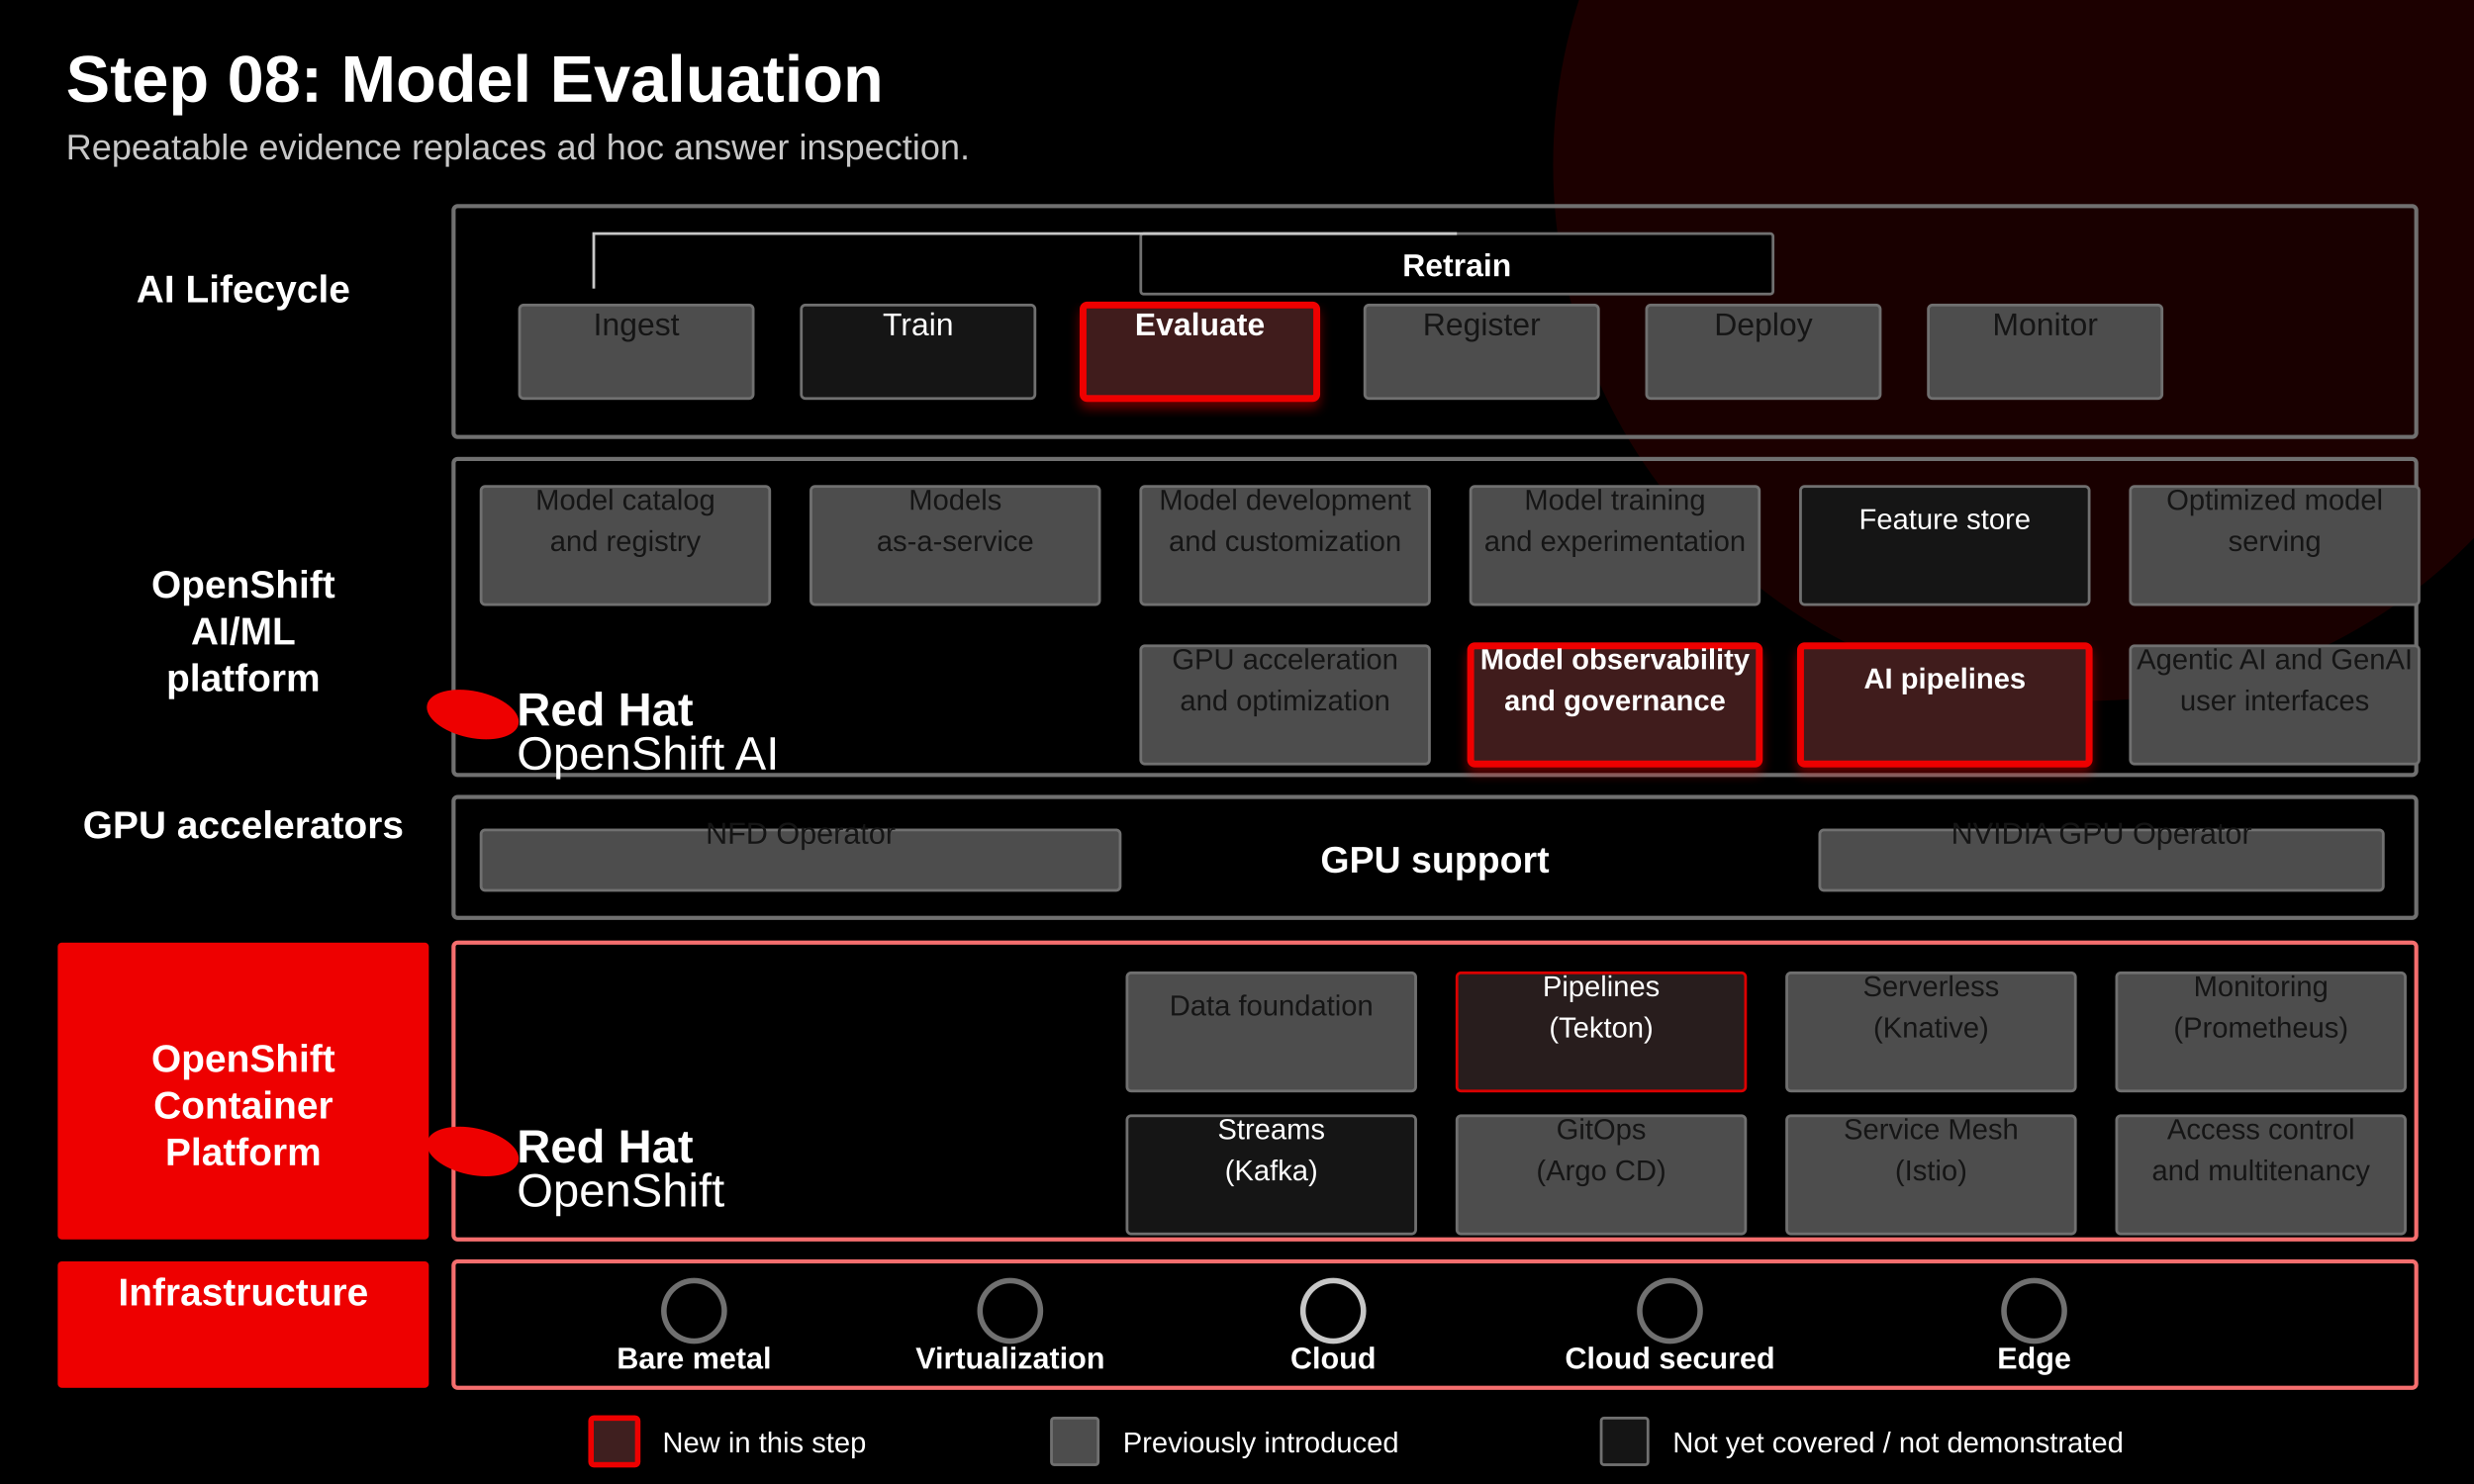
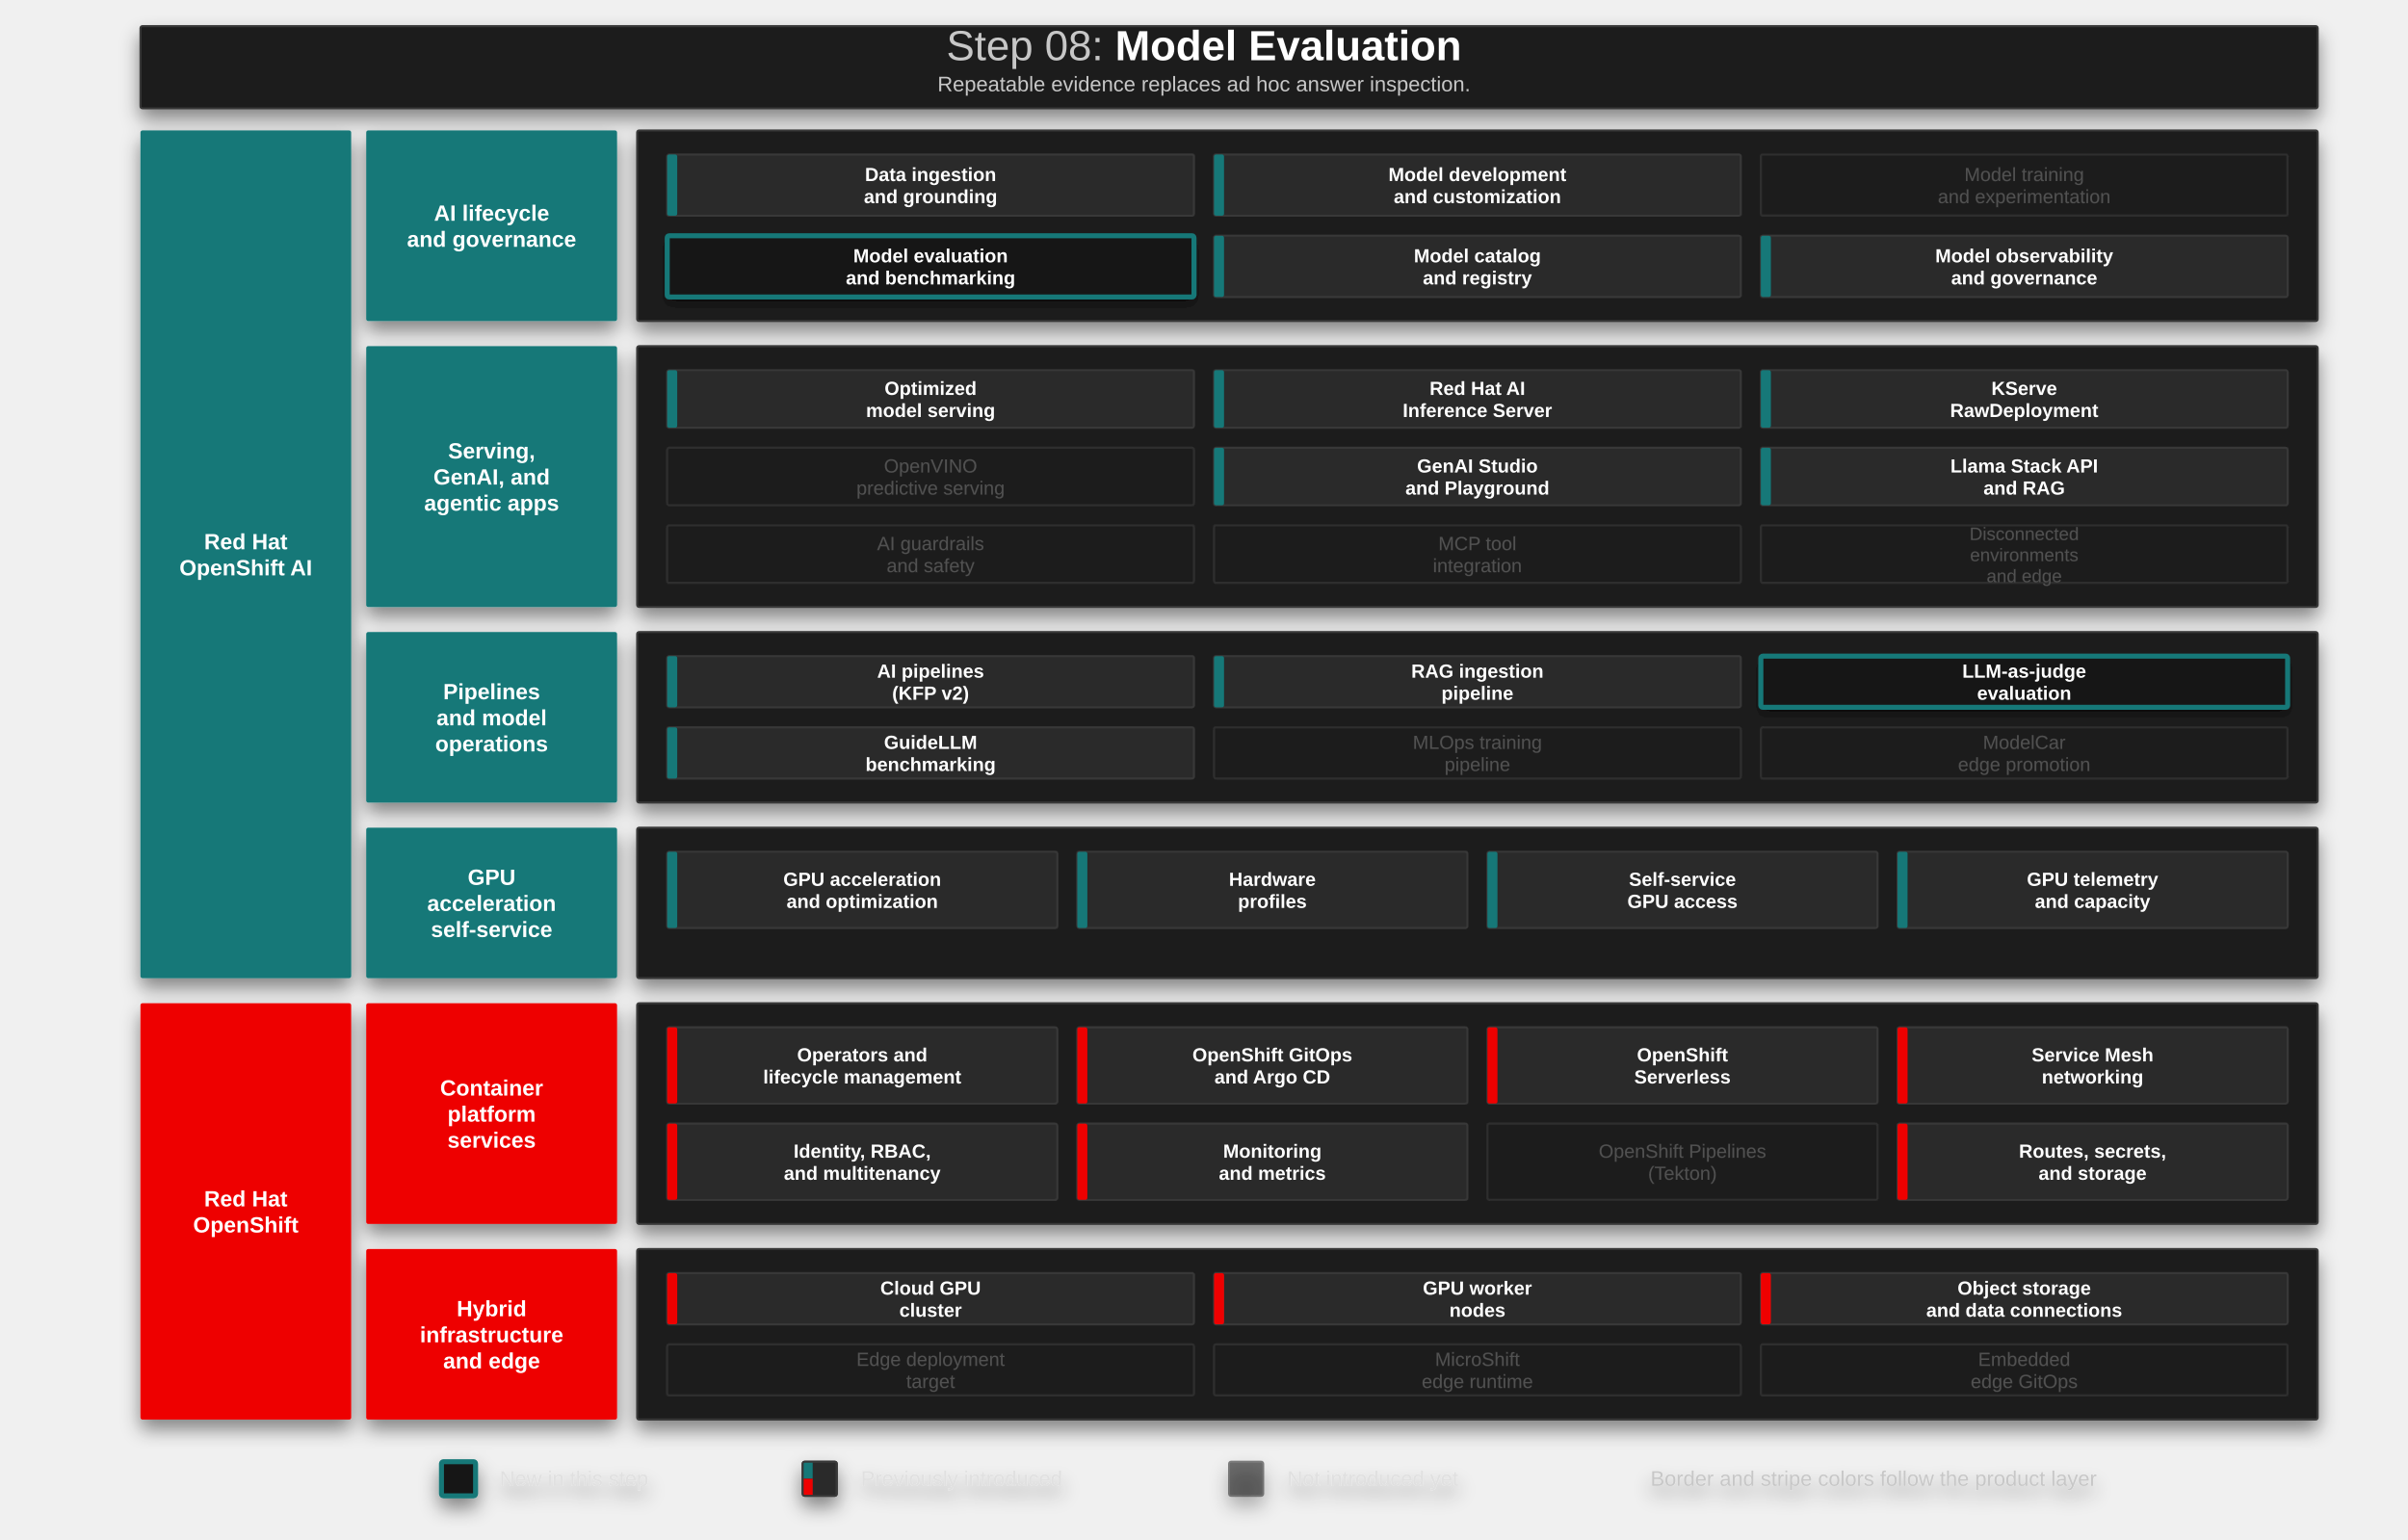
- <svg xmlns="http://www.w3.org/2000/svg" width="1800" height="1080" viewBox="0 0 1800 1080" role="img" aria-labelledby="title desc">
+ <svg xmlns="http://www.w3.org/2000/svg" width="2400" height="1535" viewBox="0 0 2400 1535" role="img" aria-labelledby="title desc">
+   <style>.display{font-family:'Red Hat Display','Arial',sans-serif}.body{font-family:'Red Hat Text','Arial',sans-serif}</style>
  <defs>
-     <filter id="shadow" x="-10%" y="-10%" width="120%" height="130%">
-       <feDropShadow dx="0" dy="5" stdDeviation="4" flood-color="#ee0000" flood-opacity=".42" />
+     <filter id="lift" x="-20%" y="-20%" width="140%" height="140%">
+       <feDropShadow dx="0" dy="6" stdDeviation="5" flood-color="#000" flood-opacity="0.55" />
    </filter>
-     <style>
-       .heading { font-family: "Red Hat Display", "Red Hat Text", Arial, sans-serif; }
-       .mono { font-family: "Red Hat Mono", monospace; }
-     </style>
+     <filter id="panelShadow" x="-8%" y="-8%" width="116%" height="116%">
+       <feDropShadow dx="0" dy="10" stdDeviation="9" flood-color="#000" flood-opacity="0.45" />
+     </filter>
  </defs>
-   <rect width="1800" height="1080" fill="#000000" />
-   <circle cx="1520" cy="120" r="390" fill="#ee0000" opacity=".12" />
-   <text x="48" y="74" class="heading" font-size="48" font-weight="800" fill="#ffffff">Step 08: Model Evaluation</text>
-   <text x="48" y="116" font-family="Red Hat Text, Arial, sans-serif" font-size="26" font-weight="500" fill="#c7c7c7">Repeatable evidence replaces ad hoc answer inspection.</text>
-   <rect x="42" y="150" width="270" height="168" rx="3" fill="#000000" />
-   <text x="177" y="220.0" text-anchor="middle" font-family="Red Hat Text, Arial, sans-serif" font-size="28" font-weight="800" fill="#ffffff">AI Lifecycle</text>
-   <rect x="330" y="150" width="1428" height="168" rx="3" fill="#000000" fill-opacity=".12" stroke="#707070" stroke-width="3" />
-   <rect x="378" y="222" width="170" height="68" rx="3" fill="#4d4d4d" stroke="#707070" stroke-width="2" />
-   <text x="463.0" y="244.0" text-anchor="middle" font-family="Red Hat Text, Arial, sans-serif" font-size="23" font-weight="500" fill="#151515">Ingest</text>
-   <rect x="583" y="222" width="170" height="68" rx="3" fill="#151515" stroke="#707070" stroke-width="2" />
-   <text x="668.0" y="244.0" text-anchor="middle" font-family="Red Hat Text, Arial, sans-serif" font-size="23" font-weight="500" fill="#ffffff">Train</text>
-   <rect x="788" y="222" width="170" height="68" rx="3" fill="#3f1f1f" stroke="#ee0000" stroke-width="5" filter="url(#shadow)" />
-   <text x="873.0" y="244.0" text-anchor="middle" font-family="Red Hat Text, Arial, sans-serif" font-size="23" font-weight="700" fill="#ffffff">Evaluate</text>
-   <rect x="993" y="222" width="170" height="68" rx="3" fill="#4d4d4d" stroke="#707070" stroke-width="2" />
-   <text x="1078.0" y="244.0" text-anchor="middle" font-family="Red Hat Text, Arial, sans-serif" font-size="23" font-weight="500" fill="#151515">Register</text>
-   <rect x="1198" y="222" width="170" height="68" rx="3" fill="#4d4d4d" stroke="#707070" stroke-width="2" />
-   <text x="1283.0" y="244.0" text-anchor="middle" font-family="Red Hat Text, Arial, sans-serif" font-size="23" font-weight="500" fill="#151515">Deploy</text>
-   <rect x="1403" y="222" width="170" height="68" rx="3" fill="#4d4d4d" stroke="#707070" stroke-width="2" />
-   <text x="1488.0" y="244.0" text-anchor="middle" font-family="Red Hat Text, Arial, sans-serif" font-size="23" font-weight="500" fill="#151515">Monitor</text>
-   <rect x="830" y="170" width="460" height="44" rx="2" fill="#000000" stroke="#707070" stroke-width="2" />
-   <text x="1060" y="201" text-anchor="middle" font-family="Red Hat Text, Arial, sans-serif" font-size="23" font-weight="800" fill="#ffffff">Retrain</text>
-   <path d="M1060 170 L432 170 L432 210" fill="none" stroke="#c7c7c7" stroke-width="2" />
-   <rect x="42" y="334" width="270" height="230" rx="3" fill="#000000" />
-   <text x="177" y="435.0" text-anchor="middle" font-family="Red Hat Text, Arial, sans-serif" font-size="28" font-weight="800" fill="#ffffff">OpenShift</text>
-   <text x="177" y="469.0" text-anchor="middle" font-family="Red Hat Text, Arial, sans-serif" font-size="28" font-weight="800" fill="#ffffff">AI/ML</text>
-   <text x="177" y="503.0" text-anchor="middle" font-family="Red Hat Text, Arial, sans-serif" font-size="28" font-weight="800" fill="#ffffff">platform</text>
-   <rect x="330" y="334" width="1428" height="230" rx="3" fill="#000000" fill-opacity=".12" stroke="#707070" stroke-width="3" />
-   <rect x="350" y="354" width="210" height="86" rx="3" fill="#4d4d4d" stroke="#707070" stroke-width="2" />
-   <text x="455.0" y="371.0" text-anchor="middle" font-family="Red Hat Text, Arial, sans-serif" font-size="21" font-weight="500" fill="#151515">Model catalog</text>
-   <text x="455.0" y="401.0" text-anchor="middle" font-family="Red Hat Text, Arial, sans-serif" font-size="21" font-weight="500" fill="#151515">and registry</text>
-   <rect x="590" y="354" width="210" height="86" rx="3" fill="#4d4d4d" stroke="#707070" stroke-width="2" />
-   <text x="695.0" y="371.0" text-anchor="middle" font-family="Red Hat Text, Arial, sans-serif" font-size="21" font-weight="500" fill="#151515">Models</text>
-   <text x="695.0" y="401.0" text-anchor="middle" font-family="Red Hat Text, Arial, sans-serif" font-size="21" font-weight="500" fill="#151515">as-a-service</text>
-   <rect x="830" y="354" width="210" height="86" rx="3" fill="#4d4d4d" stroke="#707070" stroke-width="2" />
-   <text x="935.0" y="371.0" text-anchor="middle" font-family="Red Hat Text, Arial, sans-serif" font-size="21" font-weight="500" fill="#151515">Model development</text>
-   <text x="935.0" y="401.0" text-anchor="middle" font-family="Red Hat Text, Arial, sans-serif" font-size="21" font-weight="500" fill="#151515">and customization</text>
-   <rect x="1070" y="354" width="210" height="86" rx="3" fill="#4d4d4d" stroke="#707070" stroke-width="2" />
-   <text x="1175.0" y="371.0" text-anchor="middle" font-family="Red Hat Text, Arial, sans-serif" font-size="21" font-weight="500" fill="#151515">Model training</text>
-   <text x="1175.0" y="401.0" text-anchor="middle" font-family="Red Hat Text, Arial, sans-serif" font-size="21" font-weight="500" fill="#151515">and experimentation</text>
-   <rect x="1310" y="354" width="210" height="86" rx="3" fill="#151515" stroke="#707070" stroke-width="2" />
-   <text x="1415.0" y="385.0" text-anchor="middle" font-family="Red Hat Text, Arial, sans-serif" font-size="21" font-weight="500" fill="#ffffff">Feature store</text>
-   <rect x="1550" y="354" width="210" height="86" rx="3" fill="#4d4d4d" stroke="#707070" stroke-width="2" />
-   <text x="1655.0" y="371.0" text-anchor="middle" font-family="Red Hat Text, Arial, sans-serif" font-size="21" font-weight="500" fill="#151515">Optimized model</text>
-   <text x="1655.0" y="401.0" text-anchor="middle" font-family="Red Hat Text, Arial, sans-serif" font-size="21" font-weight="500" fill="#151515">serving</text>
-   <rect x="830" y="470" width="210" height="86" rx="3" fill="#4d4d4d" stroke="#707070" stroke-width="2" />
-   <text x="935.0" y="487.0" text-anchor="middle" font-family="Red Hat Text, Arial, sans-serif" font-size="21" font-weight="500" fill="#151515">GPU acceleration</text>
-   <text x="935.0" y="517.0" text-anchor="middle" font-family="Red Hat Text, Arial, sans-serif" font-size="21" font-weight="500" fill="#151515">and optimization</text>
-   <rect x="1070" y="470" width="210" height="86" rx="3" fill="#3f1f1f" stroke="#ee0000" stroke-width="5" filter="url(#shadow)" />
-   <text x="1175.0" y="487.0" text-anchor="middle" font-family="Red Hat Text, Arial, sans-serif" font-size="21" font-weight="700" fill="#ffffff">Model observability</text>
-   <text x="1175.0" y="517.0" text-anchor="middle" font-family="Red Hat Text, Arial, sans-serif" font-size="21" font-weight="700" fill="#ffffff">and governance</text>
-   <rect x="1310" y="470" width="210" height="86" rx="3" fill="#3f1f1f" stroke="#ee0000" stroke-width="5" filter="url(#shadow)" />
-   <text x="1415.0" y="501.0" text-anchor="middle" font-family="Red Hat Text, Arial, sans-serif" font-size="21" font-weight="700" fill="#ffffff">AI pipelines</text>
-   <rect x="1550" y="470" width="210" height="86" rx="3" fill="#4d4d4d" stroke="#707070" stroke-width="2" />
-   <text x="1655.0" y="487.0" text-anchor="middle" font-family="Red Hat Text, Arial, sans-serif" font-size="21" font-weight="500" fill="#151515">Agentic AI and GenAI</text>
-   <text x="1655.0" y="517.0" text-anchor="middle" font-family="Red Hat Text, Arial, sans-serif" font-size="21" font-weight="500" fill="#151515">user interfaces</text>
-   <text x="376" y="528" class="heading" font-size="34" font-weight="800" fill="#ffffff">Red Hat</text>
-   <text x="376" y="560" class="heading" font-size="34" font-weight="500" fill="#ffffff">OpenShift AI</text>
-   <ellipse cx="344" cy="520" rx="34" ry="17" fill="#ee0000" transform="rotate(12 344 520)" />
-   <rect x="42" y="580" width="270" height="88" rx="3" fill="#000000" />
-   <text x="177" y="610.0" text-anchor="middle" font-family="Red Hat Text, Arial, sans-serif" font-size="28" font-weight="800" fill="#ffffff">GPU accelerators</text>
-   <rect x="330" y="580" width="1428" height="88" rx="3" fill="#000000" fill-opacity=".12" stroke="#707070" stroke-width="3" />
-   <rect x="350" y="604" width="465" height="44" rx="3" fill="#4d4d4d" stroke="#707070" stroke-width="2" />
-   <text x="582.5" y="614.0" text-anchor="middle" font-family="Red Hat Text, Arial, sans-serif" font-size="22" font-weight="500" fill="#151515">NFD Operator</text>
-   <text x="1044" y="635" text-anchor="middle" font-family="Red Hat Text, Arial, sans-serif" font-size="27" font-weight="800" fill="#ffffff">GPU support</text>
-   <rect x="1324" y="604" width="410" height="44" rx="3" fill="#4d4d4d" stroke="#707070" stroke-width="2" />
-   <text x="1529.0" y="614.0" text-anchor="middle" font-family="Red Hat Text, Arial, sans-serif" font-size="22" font-weight="500" fill="#151515">NVIDIA GPU Operator</text>
-   <rect x="42" y="686" width="270" height="216" rx="3" fill="#ee0000" />
-   <text x="177" y="780.0" text-anchor="middle" font-family="Red Hat Text, Arial, sans-serif" font-size="28" font-weight="800" fill="#ffffff">OpenShift</text>
-   <text x="177" y="814.0" text-anchor="middle" font-family="Red Hat Text, Arial, sans-serif" font-size="28" font-weight="800" fill="#ffffff">Container</text>
-   <text x="177" y="848.0" text-anchor="middle" font-family="Red Hat Text, Arial, sans-serif" font-size="28" font-weight="800" fill="#ffffff">Platform</text>
-   <rect x="330" y="686" width="1428" height="216" rx="3" fill="#000000" fill-opacity=".12" stroke="#f56e6e" stroke-width="3" />
-   <rect x="820" y="708" width="210" height="86" rx="3" fill="#4d4d4d" stroke="#707070" stroke-width="2" />
-   <text x="925.0" y="739.0" text-anchor="middle" font-family="Red Hat Text, Arial, sans-serif" font-size="21" font-weight="500" fill="#151515">Data foundation</text>
-   <rect x="1060" y="708" width="210" height="86" rx="3" fill="#2b2020" stroke="#ee0000" stroke-width="2" opacity=".92" />
-   <text x="1165.0" y="725.0" text-anchor="middle" font-family="Red Hat Text, Arial, sans-serif" font-size="21" font-weight="500" fill="#ffffff">Pipelines</text>
-   <text x="1165.0" y="755.0" text-anchor="middle" font-family="Red Hat Text, Arial, sans-serif" font-size="21" font-weight="500" fill="#ffffff">(Tekton)</text>
-   <rect x="1300" y="708" width="210" height="86" rx="3" fill="#4d4d4d" stroke="#707070" stroke-width="2" />
-   <text x="1405.0" y="725.0" text-anchor="middle" font-family="Red Hat Text, Arial, sans-serif" font-size="21" font-weight="500" fill="#151515">Serverless</text>
-   <text x="1405.0" y="755.0" text-anchor="middle" font-family="Red Hat Text, Arial, sans-serif" font-size="21" font-weight="500" fill="#151515">(Knative)</text>
-   <rect x="1540" y="708" width="210" height="86" rx="3" fill="#4d4d4d" stroke="#707070" stroke-width="2" />
-   <text x="1645.0" y="725.0" text-anchor="middle" font-family="Red Hat Text, Arial, sans-serif" font-size="21" font-weight="500" fill="#151515">Monitoring</text>
-   <text x="1645.0" y="755.0" text-anchor="middle" font-family="Red Hat Text, Arial, sans-serif" font-size="21" font-weight="500" fill="#151515">(Prometheus)</text>
-   <rect x="820" y="812" width="210" height="86" rx="3" fill="#151515" stroke="#707070" stroke-width="2" />
-   <text x="925.0" y="829.0" text-anchor="middle" font-family="Red Hat Text, Arial, sans-serif" font-size="21" font-weight="500" fill="#ffffff">Streams</text>
-   <text x="925.0" y="859.0" text-anchor="middle" font-family="Red Hat Text, Arial, sans-serif" font-size="21" font-weight="500" fill="#ffffff">(Kafka)</text>
-   <rect x="1060" y="812" width="210" height="86" rx="3" fill="#4d4d4d" stroke="#707070" stroke-width="2" />
-   <text x="1165.0" y="829.0" text-anchor="middle" font-family="Red Hat Text, Arial, sans-serif" font-size="21" font-weight="500" fill="#151515">GitOps</text>
-   <text x="1165.0" y="859.0" text-anchor="middle" font-family="Red Hat Text, Arial, sans-serif" font-size="21" font-weight="500" fill="#151515">(Argo CD)</text>
-   <rect x="1300" y="812" width="210" height="86" rx="3" fill="#4d4d4d" stroke="#707070" stroke-width="2" />
-   <text x="1405.0" y="829.0" text-anchor="middle" font-family="Red Hat Text, Arial, sans-serif" font-size="21" font-weight="500" fill="#151515">Service Mesh</text>
-   <text x="1405.0" y="859.0" text-anchor="middle" font-family="Red Hat Text, Arial, sans-serif" font-size="21" font-weight="500" fill="#151515">(Istio)</text>
-   <rect x="1540" y="812" width="210" height="86" rx="3" fill="#4d4d4d" stroke="#707070" stroke-width="2" />
-   <text x="1645.0" y="829.0" text-anchor="middle" font-family="Red Hat Text, Arial, sans-serif" font-size="21" font-weight="500" fill="#151515">Access control</text>
-   <text x="1645.0" y="859.0" text-anchor="middle" font-family="Red Hat Text, Arial, sans-serif" font-size="21" font-weight="500" fill="#151515">and multitenancy</text>
-   <text x="376" y="846" class="heading" font-size="34" font-weight="800" fill="#ffffff">Red Hat</text>
-   <text x="376" y="878" class="heading" font-size="34" font-weight="500" fill="#ffffff">OpenShift</text>
-   <ellipse cx="344" cy="838" rx="34" ry="17" fill="#ee0000" transform="rotate(12 344 838)" />
-   <rect x="42" y="918" width="270" height="92" rx="3" fill="#ee0000" />
-   <text x="177" y="950.0" text-anchor="middle" font-family="Red Hat Text, Arial, sans-serif" font-size="28" font-weight="800" fill="#ffffff">Infrastructure</text>
-   <rect x="330" y="918" width="1428" height="92" rx="3" fill="#000000" fill-opacity=".12" stroke="#f56e6e" stroke-width="3" />
-   <circle cx="505" cy="954" r="22" fill="none" stroke="#707070" stroke-width="4" />
-   <text x="505" y="996" text-anchor="middle" font-family="Red Hat Text, Arial, sans-serif" font-size="22" font-weight="700" fill="#ffffff">Bare metal</text>
-   <circle cx="735" cy="954" r="22" fill="none" stroke="#707070" stroke-width="4" />
-   <text x="735" y="996" text-anchor="middle" font-family="Red Hat Text, Arial, sans-serif" font-size="22" font-weight="700" fill="#ffffff">Virtualization</text>
-   <circle cx="970" cy="954" r="22" fill="none" stroke="#c7c7c7" stroke-width="4" />
-   <text x="970" y="996" text-anchor="middle" font-family="Red Hat Text, Arial, sans-serif" font-size="22" font-weight="700" fill="#ffffff">Cloud</text>
-   <circle cx="1215" cy="954" r="22" fill="none" stroke="#707070" stroke-width="4" />
-   <text x="1215" y="996" text-anchor="middle" font-family="Red Hat Text, Arial, sans-serif" font-size="22" font-weight="700" fill="#ffffff">Cloud secured</text>
-   <circle cx="1480" cy="954" r="22" fill="none" stroke="#707070" stroke-width="4" />
-   <text x="1480" y="996" text-anchor="middle" font-family="Red Hat Text, Arial, sans-serif" font-size="22" font-weight="700" fill="#ffffff">Edge</text>
-   <rect x="430" y="1032" width="34" height="34" rx="2" fill="#3f1f1f" stroke="#ee0000" stroke-width="4" />
-   <text x="482" y="1057" text-anchor="start" font-family="Red Hat Text, Arial, sans-serif" font-size="21" font-weight="500" fill="#ffffff">New in this step</text>
-   <rect x="765" y="1032" width="34" height="34" rx="2" fill="#4d4d4d" stroke="#707070" stroke-width="2" />
-   <text x="817" y="1057" text-anchor="start" font-family="Red Hat Text, Arial, sans-serif" font-size="21" font-weight="500" fill="#ffffff">Previously introduced</text>
-   <rect x="1165" y="1032" width="34" height="34" rx="2" fill="#151515" stroke="#707070" stroke-width="2" />
-   <text x="1217" y="1057" text-anchor="start" font-family="Red Hat Text, Arial, sans-serif" font-size="21" font-weight="500" fill="#ffffff">Not yet covered / not demonstrated</text>
+   <g filter="url(#panelShadow)">
+     <rect x="140" y="26" width="2170" height="82" rx="2" fill="#1f1f1f" stroke="#383838" stroke-width="2" />
+     <text x="1200.0" y="60" class="display" font-size="42" fill="#ffffff" font-weight="700" text-anchor="middle">
+       <tspan fill="#c7c7c7" font-weight="500">Step 08:</tspan> Model Evaluation</text>
+     <text x="1200.0" y="91" class="body" font-size="21" fill="#c7c7c7" text-anchor="middle">Repeatable evidence replaces ad hoc answer inspection.</text>
+     <rect x="140" y="130" width="210" height="845" rx="2" fill="#147878" stroke="#147878" stroke-width="0" />
+     <text x="245.0" y="547.5" class="body" font-size="22" fill="#ffffff" font-weight="700" text-anchor="middle">Red Hat</text>
+     <text x="245.0" y="573.5" class="body" font-size="22" fill="#ffffff" font-weight="700" text-anchor="middle">OpenShift AI</text>
+     <rect x="140" y="1000" width="210" height="415" rx="2" fill="#ee0000" stroke="#ee0000" stroke-width="0" />
+     <text x="245.0" y="1202.5" class="body" font-size="22" fill="#ffffff" font-weight="700" text-anchor="middle">Red Hat</text>
+     <text x="245.0" y="1228.5" class="body" font-size="22" fill="#ffffff" font-weight="700" text-anchor="middle">OpenShift</text>
+     <rect x="365" y="130" width="250" height="190" rx="2" fill="#147878" stroke="#147878" stroke-width="0" />
+     <text x="490.0" y="220.0" class="body" font-size="22" fill="#ffffff" font-weight="700" text-anchor="middle">AI lifecycle</text>
+     <text x="490.0" y="246.0" class="body" font-size="22" fill="#ffffff" font-weight="700" text-anchor="middle">and governance</text>
+     <rect x="635" y="130" width="1675" height="190" rx="2" fill="#1f1f1f" stroke="#383838" stroke-width="2" />
+     <g>
+       <rect x="665.0" y="154.0" width="525.0" height="61.0" rx="2" fill="#292929" stroke="#383838" stroke-width="2.0" />
+       <rect x="665.0" y="154.0" width="10" height="61.0" rx="2" fill="#147878" stroke="#147878" stroke-width="0" />
+       <text x="927.5" y="180.5" class="body" font-size="19" fill="#ffffff" font-weight="550" text-anchor="middle">Data ingestion</text>
+       <text x="927.5" y="202.5" class="body" font-size="19" fill="#ffffff" font-weight="550" text-anchor="middle">and grounding</text>
+     </g>
+     <g>
+       <rect x="1210.0" y="154.0" width="525.0" height="61.0" rx="2" fill="#292929" stroke="#383838" stroke-width="2.0" />
+       <rect x="1210.0" y="154.0" width="10" height="61.0" rx="2" fill="#147878" stroke="#147878" stroke-width="0" />
+       <text x="1472.5" y="180.5" class="body" font-size="19" fill="#ffffff" font-weight="550" text-anchor="middle">Model development</text>
+       <text x="1472.5" y="202.5" class="body" font-size="19" fill="#ffffff" font-weight="550" text-anchor="middle">and customization</text>
+     </g>
+     <g opacity="0.62">
+       <rect x="1755.0" y="154.0" width="525.0" height="61.0" rx="2" fill="#1f1f1f" stroke="#383838" stroke-width="2.0" />
+       <text x="2017.5" y="180.5" class="body" font-size="19" fill="#707070" font-weight="450" text-anchor="middle">Model training</text>
+       <text x="2017.5" y="202.5" class="body" font-size="19" fill="#707070" font-weight="450" text-anchor="middle">and experimentation</text>
+     </g>
+     <g filter="url(#lift)">
+       <rect x="665.0" y="235.0" width="525.0" height="61.0" rx="2" fill="#151515" stroke="#147878" stroke-width="5.0" />
+       <text x="927.5" y="261.5" class="body" font-size="19" fill="#ffffff" font-weight="700" text-anchor="middle">Model evaluation</text>
+       <text x="927.5" y="283.5" class="body" font-size="19" fill="#ffffff" font-weight="700" text-anchor="middle">and benchmarking</text>
+     </g>
+     <g>
+       <rect x="1210.0" y="235.0" width="525.0" height="61.0" rx="2" fill="#292929" stroke="#383838" stroke-width="2.0" />
+       <rect x="1210.0" y="235.0" width="10" height="61.0" rx="2" fill="#147878" stroke="#147878" stroke-width="0" />
+       <text x="1472.5" y="261.5" class="body" font-size="19" fill="#ffffff" font-weight="550" text-anchor="middle">Model catalog</text>
+       <text x="1472.5" y="283.5" class="body" font-size="19" fill="#ffffff" font-weight="550" text-anchor="middle">and registry</text>
+     </g>
+     <g>
+       <rect x="1755.0" y="235.0" width="525.0" height="61.0" rx="2" fill="#292929" stroke="#383838" stroke-width="2.0" />
+       <rect x="1755.0" y="235.0" width="10" height="61.0" rx="2" fill="#147878" stroke="#147878" stroke-width="0" />
+       <text x="2017.5" y="261.5" class="body" font-size="19" fill="#ffffff" font-weight="550" text-anchor="middle">Model observability</text>
+       <text x="2017.5" y="283.5" class="body" font-size="19" fill="#ffffff" font-weight="550" text-anchor="middle">and governance</text>
+     </g>
+     <rect x="365" y="345" width="250" height="260" rx="2" fill="#147878" stroke="#147878" stroke-width="0" />
+     <text x="490.0" y="457.0" class="body" font-size="22" fill="#ffffff" font-weight="700" text-anchor="middle">Serving,</text>
+     <text x="490.0" y="483.0" class="body" font-size="22" fill="#ffffff" font-weight="700" text-anchor="middle">GenAI, and</text>
+     <text x="490.0" y="509.0" class="body" font-size="22" fill="#ffffff" font-weight="700" text-anchor="middle">agentic apps</text>
+     <rect x="635" y="345" width="1675" height="260" rx="2" fill="#1f1f1f" stroke="#383838" stroke-width="2" />
+     <g>
+       <rect x="665.0" y="369.0" width="525.0" height="57.333" rx="2" fill="#292929" stroke="#383838" stroke-width="2.0" />
+       <rect x="665.0" y="369.0" width="10" height="57.333" rx="2" fill="#147878" stroke="#147878" stroke-width="0" />
+       <text x="927.5" y="393.667" class="body" font-size="19" fill="#ffffff" font-weight="550" text-anchor="middle">Optimized</text>
+       <text x="927.5" y="415.667" class="body" font-size="19" fill="#ffffff" font-weight="550" text-anchor="middle">model serving</text>
+     </g>
+     <g>
+       <rect x="1210.0" y="369.0" width="525.0" height="57.333" rx="2" fill="#292929" stroke="#383838" stroke-width="2.0" />
+       <rect x="1210.0" y="369.0" width="10" height="57.333" rx="2" fill="#147878" stroke="#147878" stroke-width="0" />
+       <text x="1472.5" y="393.667" class="body" font-size="19" fill="#ffffff" font-weight="550" text-anchor="middle">Red Hat AI</text>
+       <text x="1472.5" y="415.667" class="body" font-size="19" fill="#ffffff" font-weight="550" text-anchor="middle">Inference Server</text>
+     </g>
+     <g>
+       <rect x="1755.0" y="369.0" width="525.0" height="57.333" rx="2" fill="#292929" stroke="#383838" stroke-width="2.0" />
+       <rect x="1755.0" y="369.0" width="10" height="57.333" rx="2" fill="#147878" stroke="#147878" stroke-width="0" />
+       <text x="2017.5" y="393.667" class="body" font-size="19" fill="#ffffff" font-weight="550" text-anchor="middle">KServe</text>
+       <text x="2017.5" y="415.667" class="body" font-size="19" fill="#ffffff" font-weight="550" text-anchor="middle">RawDeployment</text>
+     </g>
+     <g opacity="0.62">
+       <rect x="665.0" y="446.333" width="525.0" height="57.333" rx="2" fill="#1f1f1f" stroke="#383838" stroke-width="2.0" />
+       <text x="927.5" y="471" class="body" font-size="19" fill="#707070" font-weight="450" text-anchor="middle">OpenVINO</text>
+       <text x="927.5" y="493" class="body" font-size="19" fill="#707070" font-weight="450" text-anchor="middle">predictive serving</text>
+     </g>
+     <g>
+       <rect x="1210.0" y="446.333" width="525.0" height="57.333" rx="2" fill="#292929" stroke="#383838" stroke-width="2.0" />
+       <rect x="1210.0" y="446.333" width="10" height="57.333" rx="2" fill="#147878" stroke="#147878" stroke-width="0" />
+       <text x="1472.5" y="471" class="body" font-size="19" fill="#ffffff" font-weight="550" text-anchor="middle">GenAI Studio</text>
+       <text x="1472.5" y="493" class="body" font-size="19" fill="#ffffff" font-weight="550" text-anchor="middle">and Playground</text>
+     </g>
+     <g>
+       <rect x="1755.0" y="446.333" width="525.0" height="57.333" rx="2" fill="#292929" stroke="#383838" stroke-width="2.0" />
+       <rect x="1755.0" y="446.333" width="10" height="57.333" rx="2" fill="#147878" stroke="#147878" stroke-width="0" />
+       <text x="2017.5" y="471" class="body" font-size="19" fill="#ffffff" font-weight="550" text-anchor="middle">Llama Stack API</text>
+       <text x="2017.5" y="493" class="body" font-size="19" fill="#ffffff" font-weight="550" text-anchor="middle">and RAG</text>
+     </g>
+     <g opacity="0.62">
+       <rect x="665.0" y="523.667" width="525.0" height="57.333" rx="2" fill="#1f1f1f" stroke="#383838" stroke-width="2.0" />
+       <text x="927.5" y="548.333" class="body" font-size="19" fill="#707070" font-weight="450" text-anchor="middle">AI guardrails</text>
+       <text x="927.5" y="570.333" class="body" font-size="19" fill="#707070" font-weight="450" text-anchor="middle">and safety</text>
+     </g>
+     <g opacity="0.62">
+       <rect x="1210.0" y="523.667" width="525.0" height="57.333" rx="2" fill="#1f1f1f" stroke="#383838" stroke-width="2.0" />
+       <text x="1472.5" y="548.333" class="body" font-size="19" fill="#707070" font-weight="450" text-anchor="middle">MCP tool</text>
+       <text x="1472.5" y="570.333" class="body" font-size="19" fill="#707070" font-weight="450" text-anchor="middle">integration</text>
+     </g>
+     <g opacity="0.62">
+       <rect x="1755.0" y="523.667" width="525.0" height="57.333" rx="2" fill="#1f1f1f" stroke="#383838" stroke-width="2.0" />
+       <text x="2017.5" y="538.333" class="body" font-size="18" fill="#707070" font-weight="450" text-anchor="middle">Disconnected</text>
+       <text x="2017.5" y="559.333" class="body" font-size="18" fill="#707070" font-weight="450" text-anchor="middle">environments</text>
+       <text x="2017.5" y="580.333" class="body" font-size="18" fill="#707070" font-weight="450" text-anchor="middle">and edge</text>
+     </g>
+     <rect x="365" y="630" width="250" height="170" rx="2" fill="#147878" stroke="#147878" stroke-width="0" />
+     <text x="490.0" y="697.0" class="body" font-size="22" fill="#ffffff" font-weight="700" text-anchor="middle">Pipelines</text>
+     <text x="490.0" y="723.0" class="body" font-size="22" fill="#ffffff" font-weight="700" text-anchor="middle">and model</text>
+     <text x="490.0" y="749.0" class="body" font-size="22" fill="#ffffff" font-weight="700" text-anchor="middle">operations</text>
+     <rect x="635" y="630" width="1675" height="170" rx="2" fill="#1f1f1f" stroke="#383838" stroke-width="2" />
+     <g>
+       <rect x="665.0" y="654.0" width="525.0" height="51.0" rx="2" fill="#292929" stroke="#383838" stroke-width="2.0" />
+       <rect x="665.0" y="654.0" width="10" height="51.0" rx="2" fill="#147878" stroke="#147878" stroke-width="0" />
+       <text x="927.5" y="675.5" class="body" font-size="19" fill="#ffffff" font-weight="550" text-anchor="middle">AI pipelines</text>
+       <text x="927.5" y="697.5" class="body" font-size="19" fill="#ffffff" font-weight="550" text-anchor="middle">(KFP v2)</text>
+     </g>
+     <g>
+       <rect x="1210.0" y="654.0" width="525.0" height="51.0" rx="2" fill="#292929" stroke="#383838" stroke-width="2.0" />
+       <rect x="1210.0" y="654.0" width="10" height="51.0" rx="2" fill="#147878" stroke="#147878" stroke-width="0" />
+       <text x="1472.5" y="675.5" class="body" font-size="19" fill="#ffffff" font-weight="550" text-anchor="middle">RAG ingestion</text>
+       <text x="1472.5" y="697.5" class="body" font-size="19" fill="#ffffff" font-weight="550" text-anchor="middle">pipeline</text>
+     </g>
+     <g filter="url(#lift)">
+       <rect x="1755.0" y="654.0" width="525.0" height="51.0" rx="2" fill="#151515" stroke="#147878" stroke-width="5.0" />
+       <text x="2017.5" y="675.5" class="body" font-size="19" fill="#ffffff" font-weight="700" text-anchor="middle">LLM-as-judge</text>
+       <text x="2017.5" y="697.5" class="body" font-size="19" fill="#ffffff" font-weight="700" text-anchor="middle">evaluation</text>
+     </g>
+     <g>
+       <rect x="665.0" y="725.0" width="525.0" height="51.0" rx="2" fill="#292929" stroke="#383838" stroke-width="2.0" />
+       <rect x="665.0" y="725.0" width="10" height="51.0" rx="2" fill="#147878" stroke="#147878" stroke-width="0" />
+       <text x="927.5" y="746.5" class="body" font-size="19" fill="#ffffff" font-weight="550" text-anchor="middle">GuideLLM</text>
+       <text x="927.5" y="768.5" class="body" font-size="19" fill="#ffffff" font-weight="550" text-anchor="middle">benchmarking</text>
+     </g>
+     <g opacity="0.62">
+       <rect x="1210.0" y="725.0" width="525.0" height="51.0" rx="2" fill="#1f1f1f" stroke="#383838" stroke-width="2.0" />
+       <text x="1472.5" y="746.5" class="body" font-size="19" fill="#707070" font-weight="450" text-anchor="middle">MLOps training</text>
+       <text x="1472.5" y="768.5" class="body" font-size="19" fill="#707070" font-weight="450" text-anchor="middle">pipeline</text>
+     </g>
+     <g opacity="0.62">
+       <rect x="1755.0" y="725.0" width="525.0" height="51.0" rx="2" fill="#1f1f1f" stroke="#383838" stroke-width="2.0" />
+       <text x="2017.5" y="746.5" class="body" font-size="19" fill="#707070" font-weight="450" text-anchor="middle">ModelCar</text>
+       <text x="2017.5" y="768.5" class="body" font-size="19" fill="#707070" font-weight="450" text-anchor="middle">edge promotion</text>
+     </g>
+     <rect x="365" y="825" width="250" height="150" rx="2" fill="#147878" stroke="#147878" stroke-width="0" />
+     <text x="490.0" y="882.0" class="body" font-size="22" fill="#ffffff" font-weight="700" text-anchor="middle">GPU</text>
+     <text x="490.0" y="908.0" class="body" font-size="22" fill="#ffffff" font-weight="700" text-anchor="middle">acceleration</text>
+     <text x="490.0" y="934.0" class="body" font-size="22" fill="#ffffff" font-weight="700" text-anchor="middle">self-service</text>
+     <rect x="635" y="825" width="1675" height="150" rx="2" fill="#1f1f1f" stroke="#383838" stroke-width="2" />
+     <g>
+       <rect x="665.0" y="849" width="388.75" height="76" rx="2" fill="#292929" stroke="#383838" stroke-width="2.0" />
+       <rect x="665.0" y="849" width="10" height="76" rx="2" fill="#147878" stroke="#147878" stroke-width="0" />
+       <text x="859.375" y="883.0" class="body" font-size="19" fill="#ffffff" font-weight="550" text-anchor="middle">GPU acceleration</text>
+       <text x="859.375" y="905.0" class="body" font-size="19" fill="#ffffff" font-weight="550" text-anchor="middle">and optimization</text>
+     </g>
+     <g>
+       <rect x="1073.75" y="849" width="388.75" height="76" rx="2" fill="#292929" stroke="#383838" stroke-width="2.0" />
+       <rect x="1073.75" y="849" width="10" height="76" rx="2" fill="#147878" stroke="#147878" stroke-width="0" />
+       <text x="1268.125" y="883.0" class="body" font-size="19" fill="#ffffff" font-weight="550" text-anchor="middle">Hardware</text>
+       <text x="1268.125" y="905.0" class="body" font-size="19" fill="#ffffff" font-weight="550" text-anchor="middle">profiles</text>
+     </g>
+     <g>
+       <rect x="1482.5" y="849" width="388.75" height="76" rx="2" fill="#292929" stroke="#383838" stroke-width="2.0" />
+       <rect x="1482.5" y="849" width="10" height="76" rx="2" fill="#147878" stroke="#147878" stroke-width="0" />
+       <text x="1676.875" y="883.0" class="body" font-size="19" fill="#ffffff" font-weight="550" text-anchor="middle">Self-service</text>
+       <text x="1676.875" y="905.0" class="body" font-size="19" fill="#ffffff" font-weight="550" text-anchor="middle">GPU access</text>
+     </g>
+     <g>
+       <rect x="1891.25" y="849" width="388.75" height="76" rx="2" fill="#292929" stroke="#383838" stroke-width="2.0" />
+       <rect x="1891.25" y="849" width="10" height="76" rx="2" fill="#147878" stroke="#147878" stroke-width="0" />
+       <text x="2085.625" y="883.0" class="body" font-size="19" fill="#ffffff" font-weight="550" text-anchor="middle">GPU telemetry</text>
+       <text x="2085.625" y="905.0" class="body" font-size="19" fill="#ffffff" font-weight="550" text-anchor="middle">and capacity</text>
+     </g>
+     <rect x="365" y="1000" width="250" height="220" rx="2" fill="#ee0000" stroke="#ee0000" stroke-width="0" />
+     <text x="490.0" y="1092.0" class="body" font-size="22" fill="#ffffff" font-weight="700" text-anchor="middle">Container</text>
+     <text x="490.0" y="1118.0" class="body" font-size="22" fill="#ffffff" font-weight="700" text-anchor="middle">platform</text>
+     <text x="490.0" y="1144.0" class="body" font-size="22" fill="#ffffff" font-weight="700" text-anchor="middle">services</text>
+     <rect x="635" y="1000" width="1675" height="220" rx="2" fill="#1f1f1f" stroke="#383838" stroke-width="2" />
+     <g>
+       <rect x="665.0" y="1024" width="388.75" height="76" rx="2" fill="#292929" stroke="#383838" stroke-width="2.0" />
+       <rect x="665.0" y="1024" width="10" height="76" rx="2" fill="#ee0000" stroke="#ee0000" stroke-width="0" />
+       <text x="859.375" y="1058.0" class="body" font-size="19" fill="#ffffff" font-weight="550" text-anchor="middle">Operators and</text>
+       <text x="859.375" y="1080.0" class="body" font-size="19" fill="#ffffff" font-weight="550" text-anchor="middle">lifecycle management</text>
+     </g>
+     <g>
+       <rect x="1073.75" y="1024" width="388.75" height="76" rx="2" fill="#292929" stroke="#383838" stroke-width="2.0" />
+       <rect x="1073.75" y="1024" width="10" height="76" rx="2" fill="#ee0000" stroke="#ee0000" stroke-width="0" />
+       <text x="1268.125" y="1058.0" class="body" font-size="19" fill="#ffffff" font-weight="550" text-anchor="middle">OpenShift GitOps</text>
+       <text x="1268.125" y="1080.0" class="body" font-size="19" fill="#ffffff" font-weight="550" text-anchor="middle">and Argo CD</text>
+     </g>
+     <g>
+       <rect x="1482.5" y="1024" width="388.75" height="76" rx="2" fill="#292929" stroke="#383838" stroke-width="2.0" />
+       <rect x="1482.5" y="1024" width="10" height="76" rx="2" fill="#ee0000" stroke="#ee0000" stroke-width="0" />
+       <text x="1676.875" y="1058.0" class="body" font-size="19" fill="#ffffff" font-weight="550" text-anchor="middle">OpenShift</text>
+       <text x="1676.875" y="1080.0" class="body" font-size="19" fill="#ffffff" font-weight="550" text-anchor="middle">Serverless</text>
+     </g>
+     <g>
+       <rect x="1891.25" y="1024" width="388.75" height="76" rx="2" fill="#292929" stroke="#383838" stroke-width="2.0" />
+       <rect x="1891.25" y="1024" width="10" height="76" rx="2" fill="#ee0000" stroke="#ee0000" stroke-width="0" />
+       <text x="2085.625" y="1058.0" class="body" font-size="19" fill="#ffffff" font-weight="550" text-anchor="middle">Service Mesh</text>
+       <text x="2085.625" y="1080.0" class="body" font-size="19" fill="#ffffff" font-weight="550" text-anchor="middle">networking</text>
+     </g>
+     <g>
+       <rect x="665.0" y="1120" width="388.75" height="76" rx="2" fill="#292929" stroke="#383838" stroke-width="2.0" />
+       <rect x="665.0" y="1120" width="10" height="76" rx="2" fill="#ee0000" stroke="#ee0000" stroke-width="0" />
+       <text x="859.375" y="1154.0" class="body" font-size="19" fill="#ffffff" font-weight="550" text-anchor="middle">Identity, RBAC,</text>
+       <text x="859.375" y="1176.0" class="body" font-size="19" fill="#ffffff" font-weight="550" text-anchor="middle">and multitenancy</text>
+     </g>
+     <g>
+       <rect x="1073.75" y="1120" width="388.75" height="76" rx="2" fill="#292929" stroke="#383838" stroke-width="2.0" />
+       <rect x="1073.75" y="1120" width="10" height="76" rx="2" fill="#ee0000" stroke="#ee0000" stroke-width="0" />
+       <text x="1268.125" y="1154.0" class="body" font-size="19" fill="#ffffff" font-weight="550" text-anchor="middle">Monitoring</text>
+       <text x="1268.125" y="1176.0" class="body" font-size="19" fill="#ffffff" font-weight="550" text-anchor="middle">and metrics</text>
+     </g>
+     <g opacity="0.62">
+       <rect x="1482.5" y="1120" width="388.75" height="76" rx="2" fill="#1f1f1f" stroke="#383838" stroke-width="2.0" />
+       <text x="1676.875" y="1154.0" class="body" font-size="19" fill="#707070" font-weight="450" text-anchor="middle">OpenShift Pipelines</text>
+       <text x="1676.875" y="1176.0" class="body" font-size="19" fill="#707070" font-weight="450" text-anchor="middle">(Tekton)</text>
+     </g>
+     <g>
+       <rect x="1891.25" y="1120" width="388.75" height="76" rx="2" fill="#292929" stroke="#383838" stroke-width="2.0" />
+       <rect x="1891.25" y="1120" width="10" height="76" rx="2" fill="#ee0000" stroke="#ee0000" stroke-width="0" />
+       <text x="2085.625" y="1154.0" class="body" font-size="19" fill="#ffffff" font-weight="550" text-anchor="middle">Routes, secrets,</text>
+       <text x="2085.625" y="1176.0" class="body" font-size="19" fill="#ffffff" font-weight="550" text-anchor="middle">and storage</text>
+     </g>
+     <rect x="365" y="1245" width="250" height="170" rx="2" fill="#ee0000" stroke="#ee0000" stroke-width="0" />
+     <text x="490.0" y="1312.0" class="body" font-size="22" fill="#ffffff" font-weight="700" text-anchor="middle">Hybrid</text>
+     <text x="490.0" y="1338.0" class="body" font-size="22" fill="#ffffff" font-weight="700" text-anchor="middle">infrastructure</text>
+     <text x="490.0" y="1364.0" class="body" font-size="22" fill="#ffffff" font-weight="700" text-anchor="middle">and edge</text>
+     <rect x="635" y="1245" width="1675" height="170" rx="2" fill="#1f1f1f" stroke="#383838" stroke-width="2" />
+     <g>
+       <rect x="665.0" y="1269.0" width="525.0" height="51.0" rx="2" fill="#292929" stroke="#383838" stroke-width="2.0" />
+       <rect x="665.0" y="1269.0" width="10" height="51.0" rx="2" fill="#ee0000" stroke="#ee0000" stroke-width="0" />
+       <text x="927.5" y="1290.5" class="body" font-size="19" fill="#ffffff" font-weight="550" text-anchor="middle">Cloud GPU</text>
+       <text x="927.5" y="1312.5" class="body" font-size="19" fill="#ffffff" font-weight="550" text-anchor="middle">cluster</text>
+     </g>
+     <g>
+       <rect x="1210.0" y="1269.0" width="525.0" height="51.0" rx="2" fill="#292929" stroke="#383838" stroke-width="2.0" />
+       <rect x="1210.0" y="1269.0" width="10" height="51.0" rx="2" fill="#ee0000" stroke="#ee0000" stroke-width="0" />
+       <text x="1472.5" y="1290.5" class="body" font-size="19" fill="#ffffff" font-weight="550" text-anchor="middle">GPU worker</text>
+       <text x="1472.5" y="1312.5" class="body" font-size="19" fill="#ffffff" font-weight="550" text-anchor="middle">nodes</text>
+     </g>
+     <g>
+       <rect x="1755.0" y="1269.0" width="525.0" height="51.0" rx="2" fill="#292929" stroke="#383838" stroke-width="2.0" />
+       <rect x="1755.0" y="1269.0" width="10" height="51.0" rx="2" fill="#ee0000" stroke="#ee0000" stroke-width="0" />
+       <text x="2017.5" y="1290.5" class="body" font-size="19" fill="#ffffff" font-weight="550" text-anchor="middle">Object storage</text>
+       <text x="2017.5" y="1312.5" class="body" font-size="19" fill="#ffffff" font-weight="550" text-anchor="middle">and data connections</text>
+     </g>
+     <g opacity="0.62">
+       <rect x="665.0" y="1340.0" width="525.0" height="51.0" rx="2" fill="#1f1f1f" stroke="#383838" stroke-width="2.0" />
+       <text x="927.5" y="1361.5" class="body" font-size="19" fill="#707070" font-weight="450" text-anchor="middle">Edge deployment</text>
+       <text x="927.5" y="1383.5" class="body" font-size="19" fill="#707070" font-weight="450" text-anchor="middle">target</text>
+     </g>
+     <g opacity="0.62">
+       <rect x="1210.0" y="1340.0" width="525.0" height="51.0" rx="2" fill="#1f1f1f" stroke="#383838" stroke-width="2.0" />
+       <text x="1472.5" y="1361.5" class="body" font-size="19" fill="#707070" font-weight="450" text-anchor="middle">MicroShift</text>
+       <text x="1472.5" y="1383.5" class="body" font-size="19" fill="#707070" font-weight="450" text-anchor="middle">edge runtime</text>
+     </g>
+     <g opacity="0.62">
+       <rect x="1755.0" y="1340.0" width="525.0" height="51.0" rx="2" fill="#1f1f1f" stroke="#383838" stroke-width="2.0" />
+       <text x="2017.5" y="1361.5" class="body" font-size="19" fill="#707070" font-weight="450" text-anchor="middle">Embedded</text>
+       <text x="2017.5" y="1383.5" class="body" font-size="19" fill="#707070" font-weight="450" text-anchor="middle">edge GitOps</text>
+     </g>
+     <rect x="440" y="1457" width="34" height="34" rx="2" fill="#151515" stroke="#147878" stroke-width="5" />
+     <text x="498" y="1481" class="body" font-size="21" fill="#e0e0e0">New in this step</text>
+     <rect x="800" y="1457" width="34" height="34" rx="2" fill="#292929" stroke="#383838" stroke-width="2" />
+     <rect x="800" y="1457" width="10" height="17" rx="0" fill="#147878" stroke="#147878" stroke-width="0" />
+     <rect x="800" y="1474" width="10" height="17" rx="0" fill="#ee0000" stroke="#ee0000" stroke-width="0" />
+     <rect x="800" y="1457" width="34" height="34" rx="2" fill="none" stroke="#383838" stroke-width="2" />
+     <text x="858" y="1481" class="body" font-size="21" fill="#e0e0e0">Previously introduced</text>
+     <rect x="1225" y="1457" width="34" height="34" rx="2" fill="#1f1f1f" stroke="#383838" stroke-width="2" opacity="0.62" />
+     <text x="1283" y="1481" class="body" font-size="21" fill="#e0e0e0">Not introduced yet</text>
+     <text x="1645" y="1481" class="body" font-size="21" fill="#c7c7c7">Border and stripe colors follow the product layer</text>
+   </g>
</svg>
